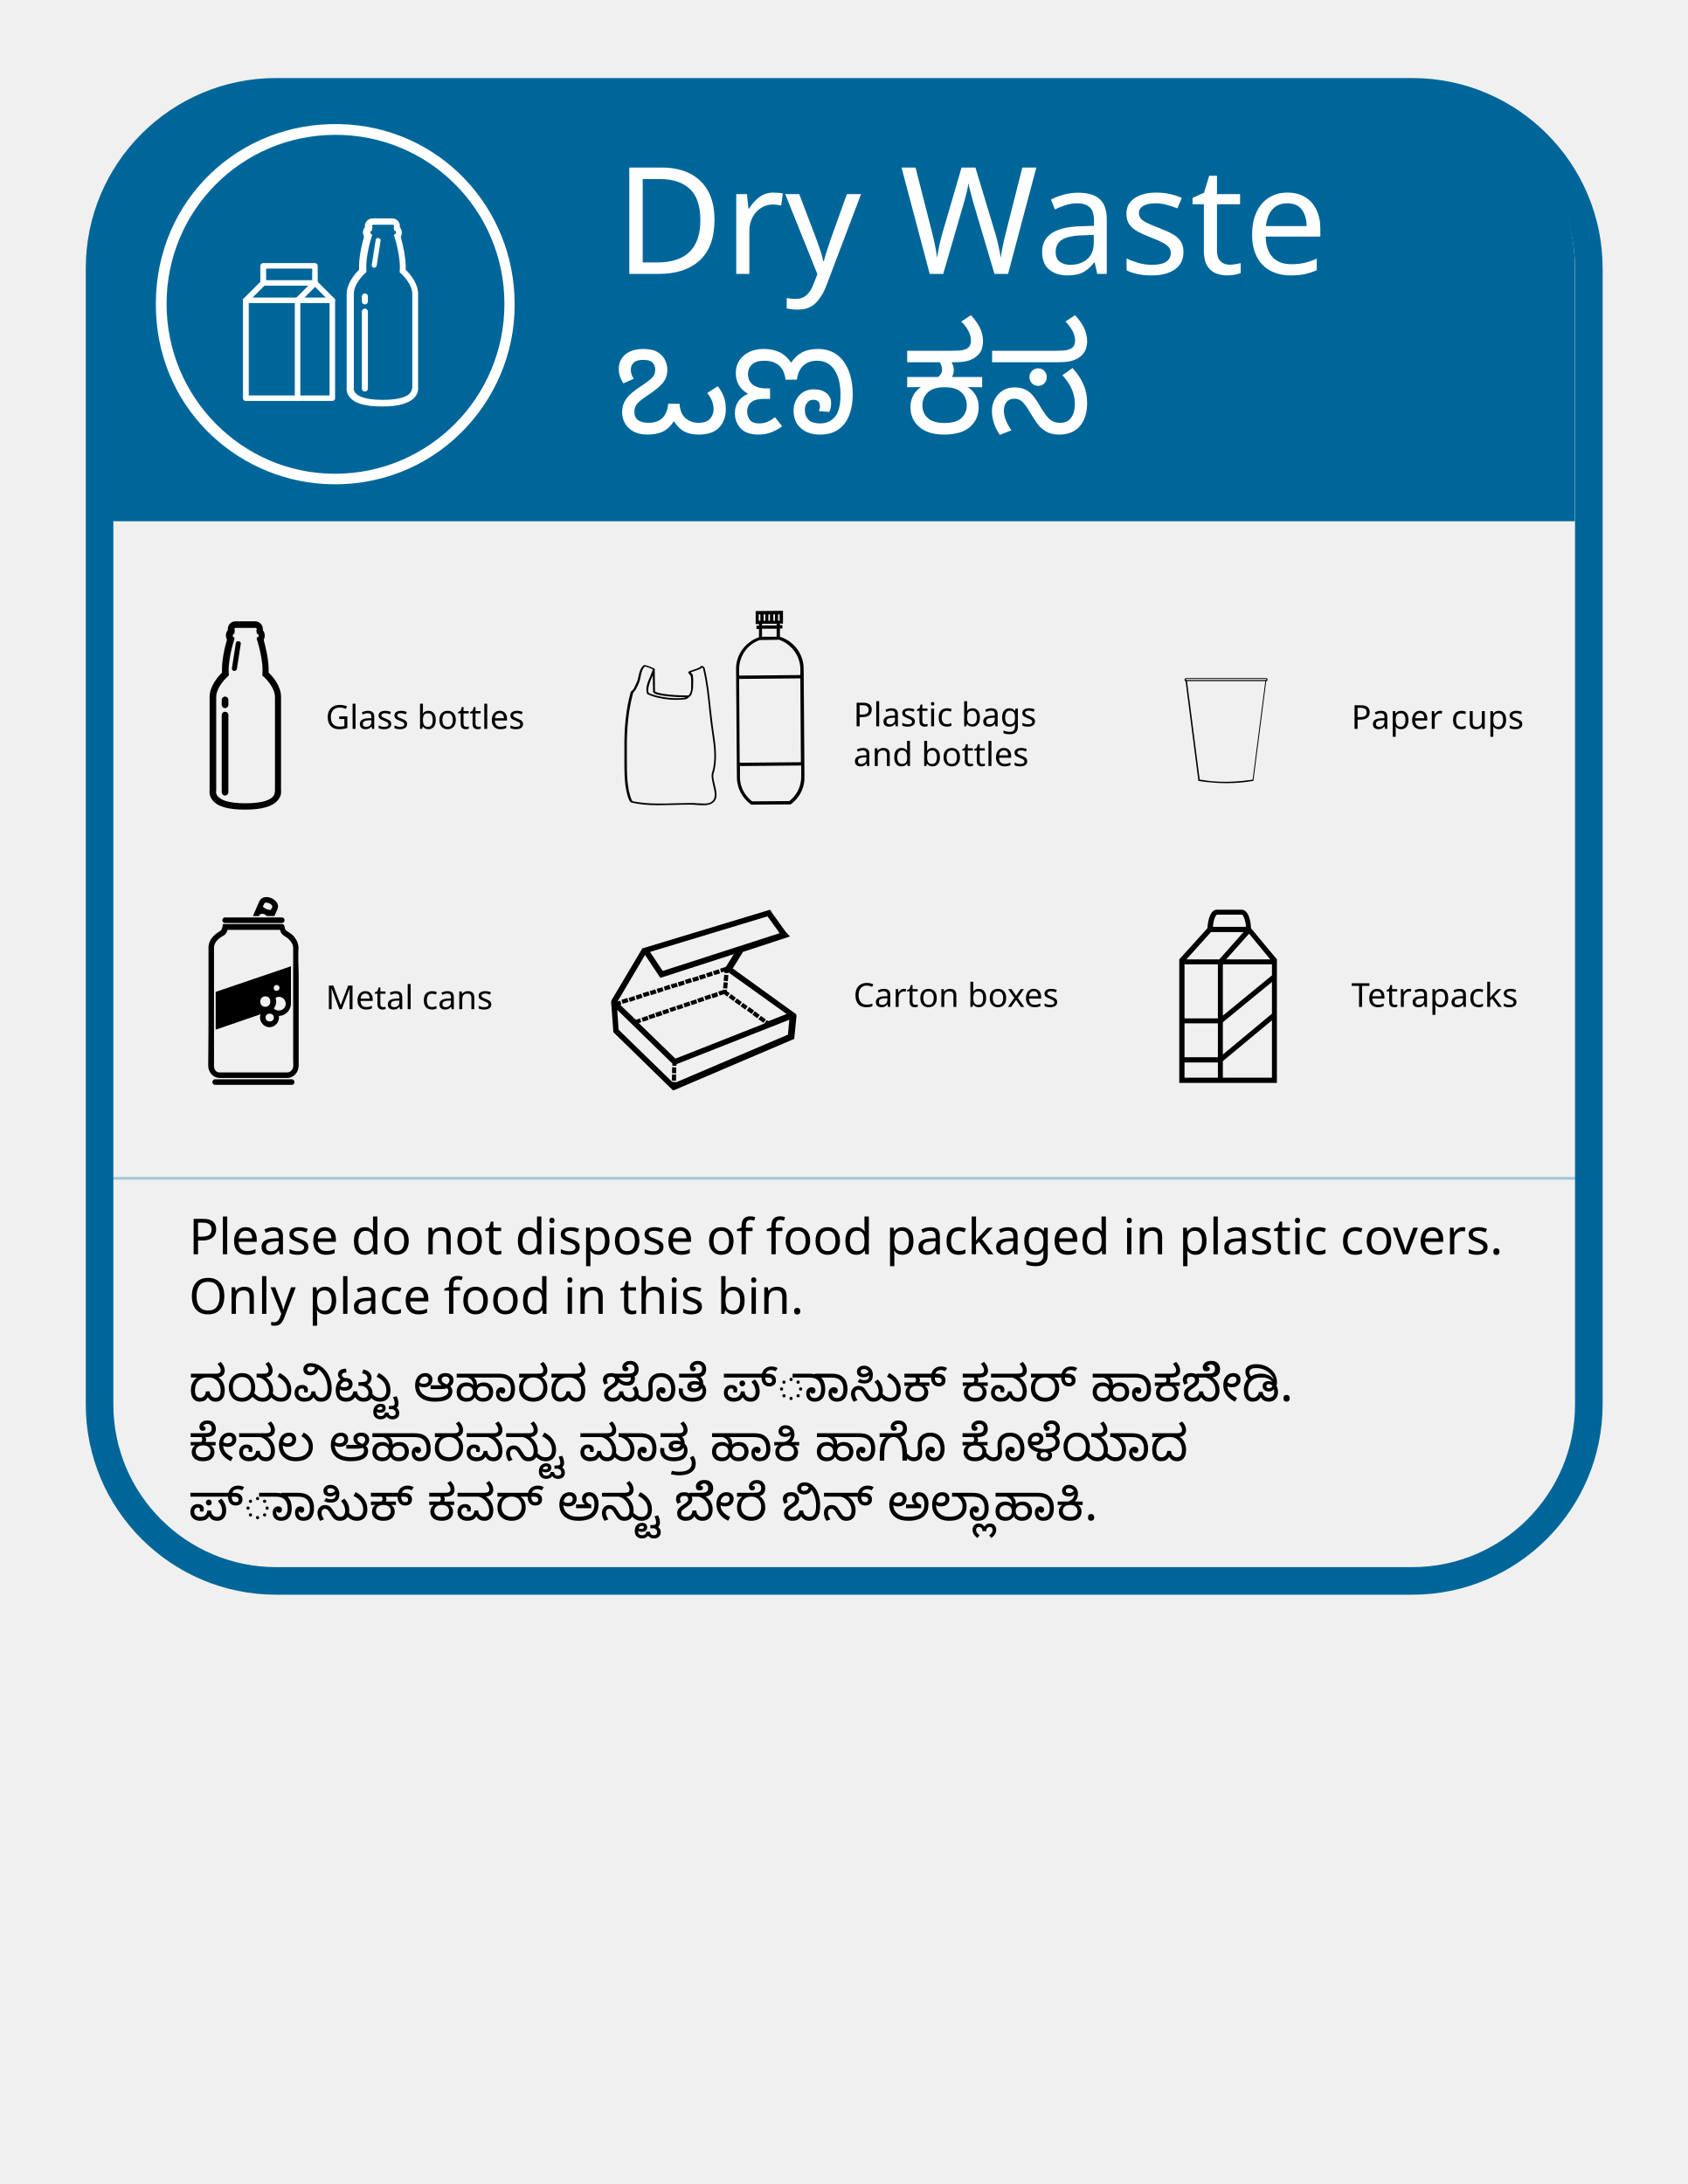
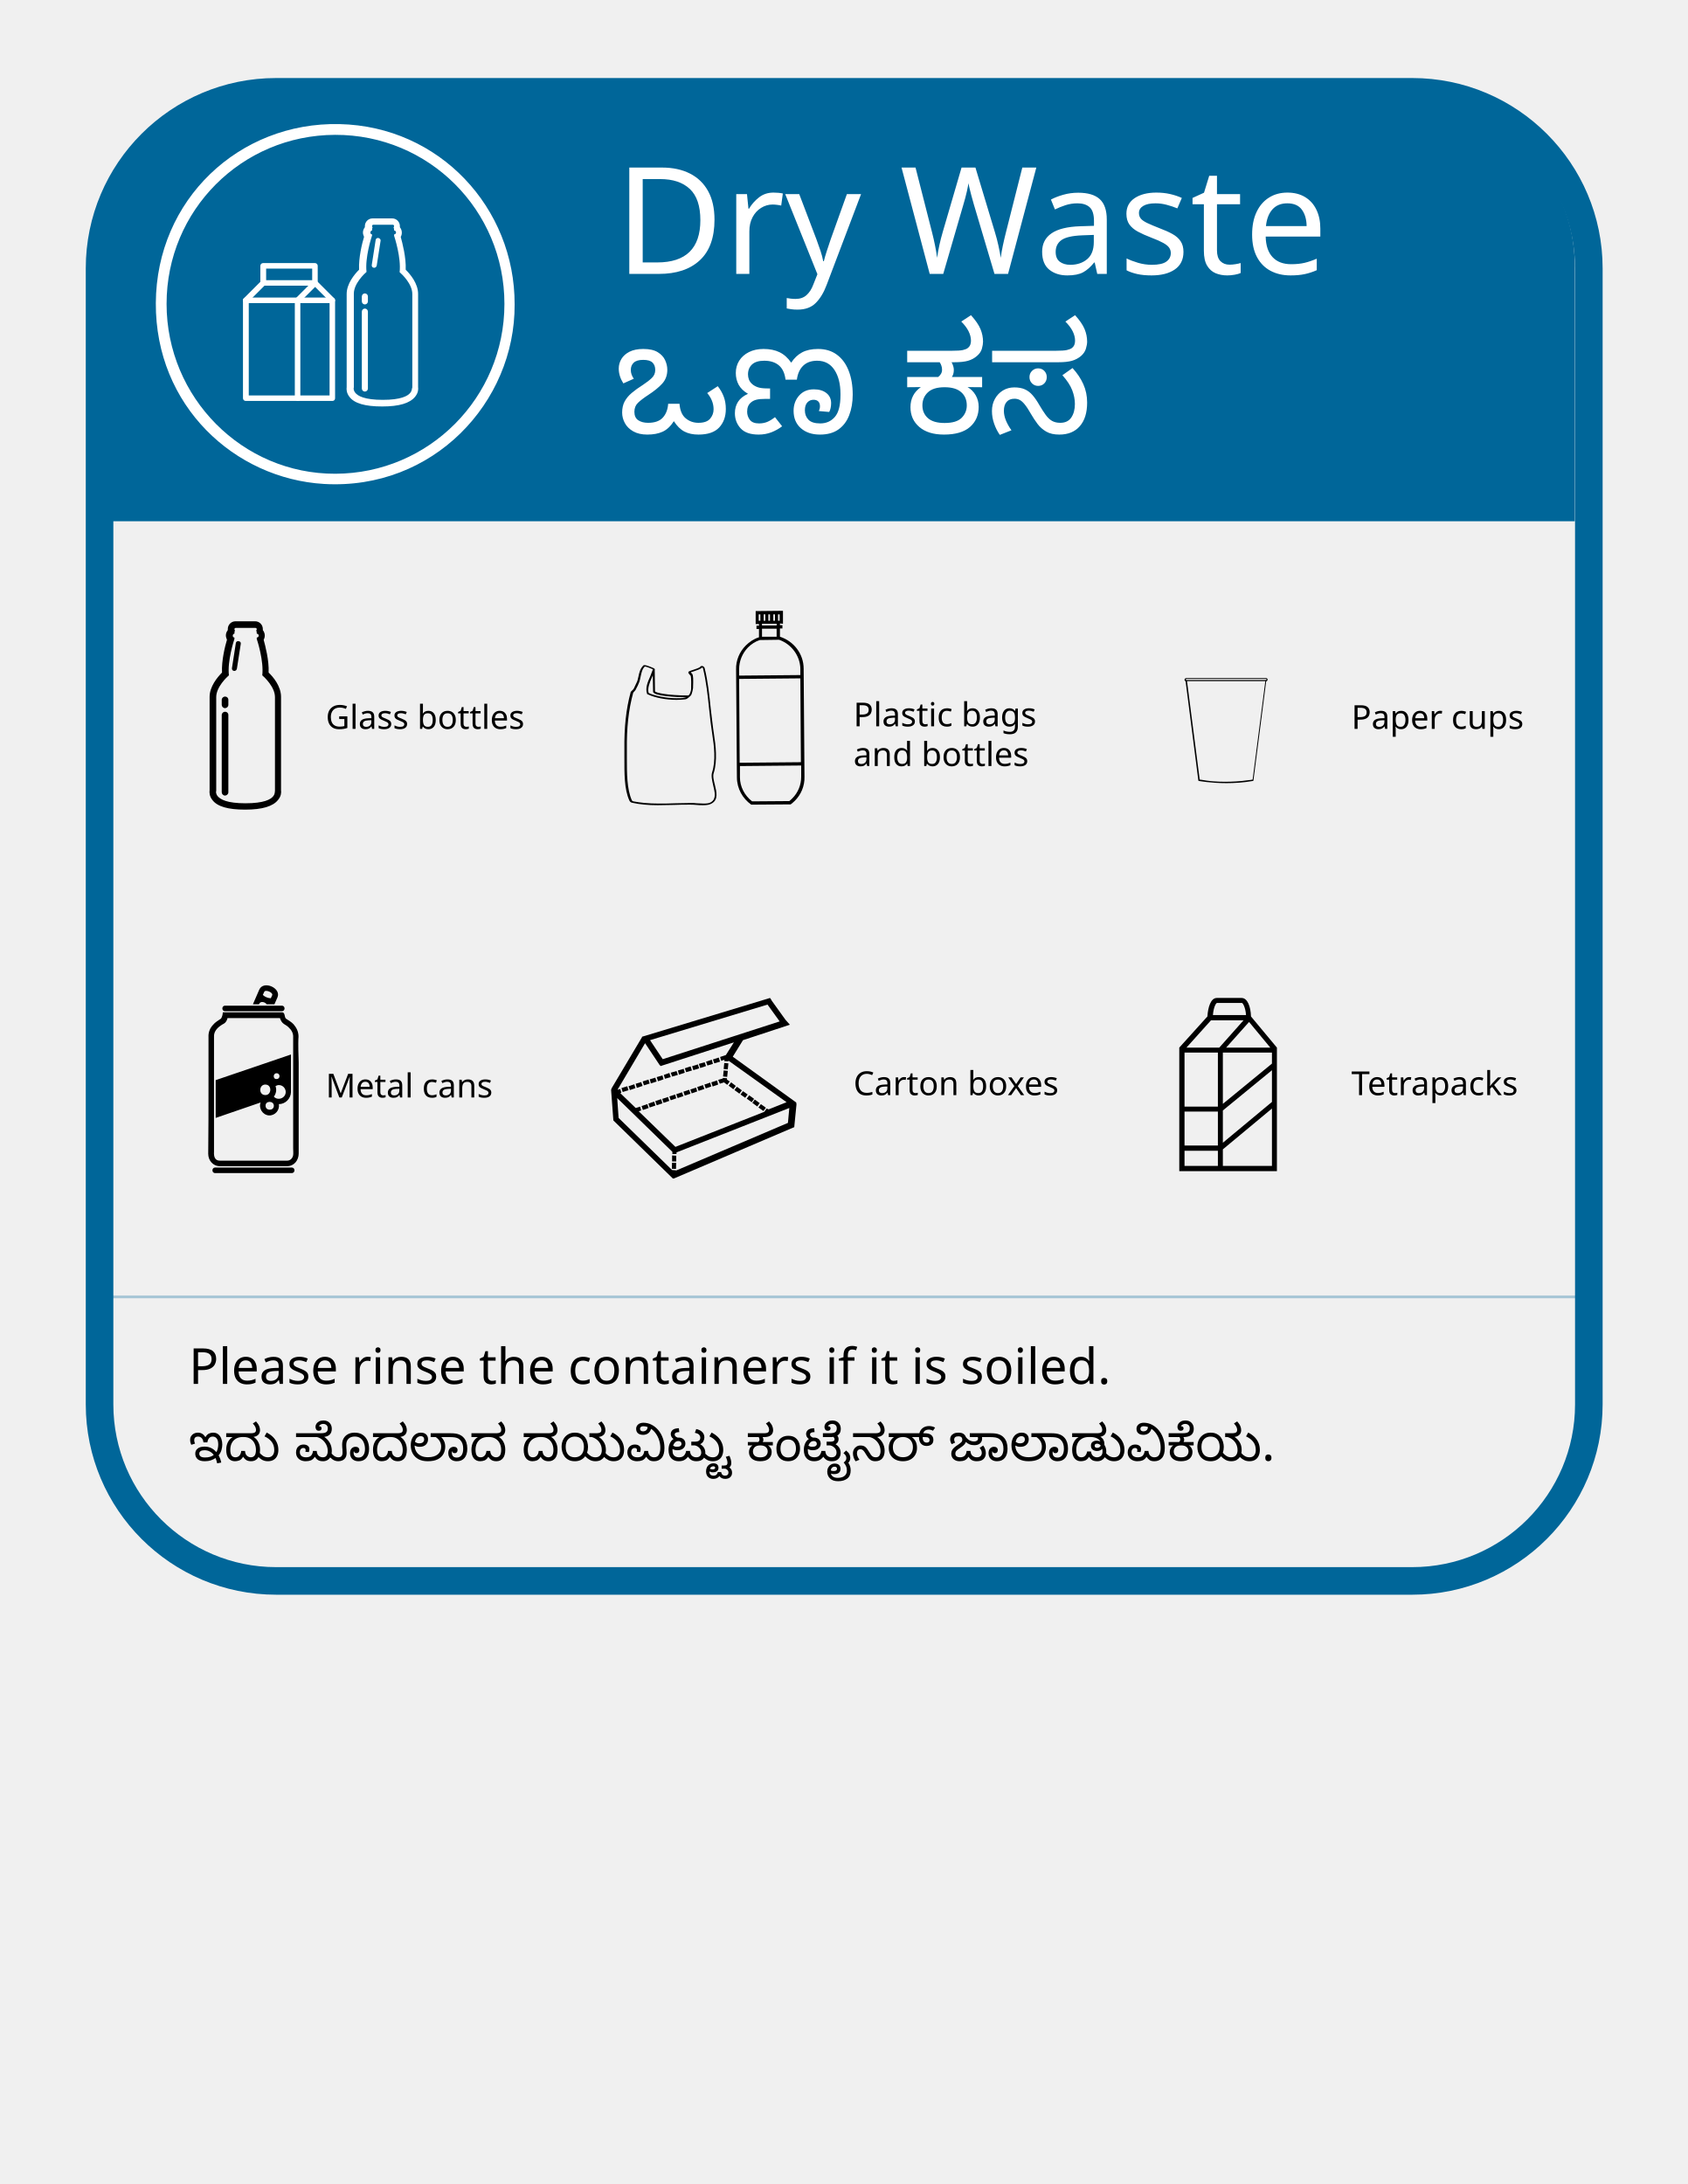
<svg xmlns="http://www.w3.org/2000/svg" version="1.1" id="Layer_1" x="0px" y="0px" viewBox="0 0 612 792" style="enable-background:new 0 0 612 792;" xml:space="preserve">
  <style type="text/css">
	.st0{fill:none;stroke:#006699;stroke-width:10;}
	.st1{fill:#006699;stroke:#006699;stroke-width:10.04;}
	.st2{fill:#FFFFFF;}
	.st3{font-family:'NotoSans';}
	.st4{font-size:54px;}
	.st5{font-family:'NotoSansKannada';}
	.st6{fill:none;}
	.st7{font-size:18px;}
	.st8{opacity:0.3;fill:none;stroke:#006699;}
	.st9{font-size:12px;}
</style>
  <path id="rect4155_1_" class="st0" d="M100.1,33.3h412c35.3,0,64,28.7,64,64v412c0,35.3-28.7,64-64,64h-412c-35.3,0-64-28.7-64-64  v-412C36.1,62,64.8,33.3,100.1,33.3z" />
  <path id="rect4262_1_" class="st1" d="M95.3,42.6h416.8c29.8,0,53.9,24.1,53.9,53.9V184H45V93C45,65.1,67.5,42.6,95.3,42.6z" />
  <g>
    <text transform="matrix(1 0 0 1 222.9463 99.3267)" class="st2 st3 st4">Dry Waste</text>
    <text transform="matrix(1 0 0 1 222.9463 156.9541)" class="st2 st5 st4">ಒಣ ಕಸ</text>
  </g>
  <path class="st6" d="M44.2,185.7c0-48.8,0-97.6,0-146.6c50.8,0,101.5,0,152.3,0c0,1.4-0.1,2.8-0.1,4.2c0,46.1,0,92.2,0,138.2  c0,1.3,0,2.5,0,4.1c-1.6,0-2.8,0-4.1,0c-48,0-96,0-144,0C47,185.6,45.6,185.7,44.2,185.7z M186.6,110.4  c0.1-34.9-27.2-64.6-63.5-65.4c-36.4-0.8-66.3,27.4-66.6,64.9c-0.2,37.2,28.6,63.7,61,65.6C157,177.8,186.8,145.9,186.6,110.4z" />
  <path class="st6" d="M47.2,185.7c1.4,0,2.8-0.1,4.2-0.1c48,0,96,0,144,0c1.3,0,2.5,0,4.1,0c0-1.6,0-2.8,0-4.1c0-46.1,0-92.2,0-138.2  c0-1.4,0.1-2.8,0.1-4.2c0.2,1,0.6,1.9,0.6,2.9c0,48.1,0,96.1,0,144.3c-1.7,0-3.3,0-5,0c-48.4,0-96.8,0-145.1,0  C49.1,186.3,48.1,185.9,47.2,185.7z" />
  <path class="st2" d="M186.6,110.4c0.2,35.6-29.6,67.4-69.1,65.1c-32.4-1.9-61.2-28.3-61-65.6c0.2-37.5,30.2-65.7,66.6-64.9  C159.4,45.8,186.7,75.4,186.6,110.4z M60.4,110.2c0,34,27.5,61.7,61.2,61.6c33.9-0.1,61.3-27.6,61.3-61.6s-27.4-61.4-61.4-61.3  C87.6,49,60.4,76.3,60.4,110.2z" />
  <rect x="71" y="491" class="st6" width="504.2" height="60.5" />
-   <text transform="matrix(1 0 0 1 68.4746 508.0739)" class="st5 st7">ದಯವಿಟ್ಟು ಆಹಾರದ ಜೆೊತೆ ಪ್ಾಾಸಿುಕ್ ಕವರ್ ಹಾಕಬೆೇಡಿ. </text>
-   <text transform="matrix(1 0 0 1 68.4746 529.6738)" class="st5 st7">ಕೆೇವಲ ಆಹಾರವನ್ಟು ಮಾತ್ರ ಹಾಕಿ ಹಾಗೊ ಕೆೊಳೆಯಾದ </text>
-   <text transform="matrix(1 0 0 1 68.4746 551.2738)" class="st5 st7">ಪ್ಾಾಸಿುಕ್ ಕವರ್ ಅನ್ಟು ಬೆೇರೆ ಬಿನ್ ಅಲ್ಲಾಹಾಕಿ.</text>
-   <rect x="71" y="439.3" class="st6" width="504.2" height="39.5" />
-   <text transform="matrix(0.9938 0 0 1 68.4745 454.8506)" class="st3 st7">Please do not dispose of food packaged in plastic covers. </text>
-   <text transform="matrix(0.9938 0 0 1 68.4745 476.4502)" class="st3 st7">Only place food in this bin.</text>
-   <line class="st8" x1="40.6" y1="427.3" x2="571.7" y2="427.3" />
+   <text transform="matrix(1 0 0 1 68.4746 529.6738)" class="st5 st7">ಇದು ಮೊದಲಾದ ದಯವಿಟ್ಟು ಕಂಟೈನರ್ ಜಾಲಾಡುವಿಕೆಯ.</text>
+   <text transform="matrix(0.9938 0 0 1 68.4745 501.8506)" class="st3 st7">Please rinse the containers if it is soiled. </text>
+   <line class="st8" x1="40.6" y1="470.3" x2="571.7" y2="470.3" />
  <text transform="matrix(1 0 0 1 118.0998 264.3165)" class="st3 st9">Glass bottles</text>
  <text transform="matrix(1 0 0 1 489.9998 264.3166)" class="st3 st9">Paper cups</text>
-   <text transform="matrix(1 0 0 1 489.9996 365.1387)" class="st3 st9">Tetrapacks</text>
-   <text transform="matrix(1 0 0 1 309.4467 365.1387)" class="st3 st9">Carton boxes</text>
-   <rect x="118.1" y="356.9" class="st6" width="103.6" height="30.4" />
-   <text transform="matrix(1 0 0 1 118.0994 365.9756)" class="st3 st9">Metal cans</text>
+   <text transform="matrix(1 0 0 1 489.9996 397.1387)" class="st3 st9">Tetrapacks</text>
+   <text transform="matrix(1 0 0 1 309.4467 397.1387)" class="st3 st9">Carton boxes</text>
+   <rect x="118.1" y="388.9" class="st6" width="103.6" height="30.4" />
+   <text transform="matrix(1 0 0 1 118.0994 397.9756)" class="st3 st9">Metal cans</text>
  <rect x="309.4" y="254.3" class="st6" width="81.7" height="27.6" />
  <text transform="matrix(1 0 0 1 309.4462 263.3896)">
    <tspan x="0" y="0" class="st3 st9">Plastic bags </tspan>
    <tspan x="0" y="14.4" class="st3 st9">and bottles</tspan>
  </text>
  <path d="M99.1,288.7c-0.9,1.2-3.4,2.6-10.1,2.6s-9.1-1.4-10.1-2.6c-0.7-0.9-0.6-1.7-0.5-1.9v-34c0-3.7,3.9-7.3,4.6-7.9  c-0.6-5.2,1.8-12.6,2-13.2v-0.5c-0.4,0-0.6-0.3-0.6-0.7c0-0.4,0.3-0.7,0.6-0.7v-0.2c0-0.5,0.1-0.8,0.2-1c-0.1-0.1-0.2-0.2-0.2-0.4  c0-0.3,0.2-0.5,0.5-0.5h7.1c0.3,0,0.5,0.2,0.5,0.5c0,0.2-0.1,0.3-0.2,0.4c0.1,0.2,0.2,0.6,0.2,1v0.2c0.4,0,0.7,0.3,0.7,0.7  c0,0.4-0.3,0.7-0.7,0.7v0.5c0.2,0.6,2.6,8,2,13.2c0.7,0.6,4.6,4.2,4.6,7.9v34C99.6,287,99.8,287.8,99.1,288.7z M101.9,286.6v-33.9  c0-3.8-2.8-7.2-4.5-8.8c0.2-4.4-1.2-9.7-1.8-11.9c0.3-0.5,0.4-1,0.4-1.6c0-0.7-0.3-1.4-0.7-1.9c0-0.1,0-0.2,0-0.4  c0-1.5-1.2-2.8-2.8-2.8h-7.1c-1.5,0-2.8,1.2-2.8,2.8c0,0.1,0,0.2,0,0.4c-0.4,0.5-0.7,1.2-0.7,1.9c0,0.6,0.2,1.1,0.4,1.6  c-0.7,2.3-2,7.5-1.8,11.9c-1.7,1.7-4.5,5.1-4.5,8.8v33.9c-0.1,0.7-0.1,2.1,1,3.5c1.8,2.4,5.7,3.5,11.9,3.5c6.2,0,10.1-1.2,11.9-3.5  C102,288.7,102,287.3,101.9,286.6z" />
  <path d="M81.6,258.1c-0.6,0-1.2,0.5-1.2,1.2v28c0,0.6,0.5,1.2,1.2,1.2c0.6,0,1.2-0.5,1.2-1.2v-28C82.8,258.6,82.3,258.1,81.6,258.1z  " />
  <path d="M81.6,252.6c-0.6,0-1.2,0.5-1.2,1.2v1.8c0,0.6,0.5,1.2,1.2,1.2c0.6,0,1.2-0.5,1.2-1.2v-1.8  C82.8,253.1,82.3,252.6,81.6,252.6z" />
  <path d="M86.5,232.5c-0.5-0.1-1,0.3-1,0.8l-1.4,9c-0.1,0.5,0.3,1,0.8,1c0,0,0.1,0,0.1,0c0.4,0,0.8-0.3,0.9-0.8l1.4-9  C87.4,233,87.1,232.6,86.5,232.5z" />
  <path d="M281.6,226.8l-5.3,0l0-0.6l5.3,0L281.6,226.8z M281.6,230.9l-5.3,0l0-2.9l5.3,0L281.6,230.9z M290.2,242.5l0,2.3L268,245  l0-2.3c0-2.9,1.1-5.7,3.2-7.9c1.2-1.2,2.7-2.2,4.3-2.7l0,0l7-0.1l0,0C287,233.6,290.1,237.8,290.2,242.5z M290.5,281.7  c0,2.9-1.1,5.7-3.2,7.8c-0.3,0.3-0.7,0.7-1.1,1l-13.5,0.1c-2.7-2.1-4.4-5.3-4.4-8.7l0-4.1l22.2-0.2L290.5,281.7z M268,246.2  l22.2-0.2l0.2,30.4l-22.2,0.2L268,246.2z M275.1,225.1l0-2.3l0.6,0l0,2.3L275.1,225.1L275.1,225.1L275.1,225.1z M277.5,225.1l-0.6,0  l0-2.3l0.6,0L277.5,225.1z M279.2,225.1l-0.6,0l0-2.3l0.6,0L279.2,225.1z M280.4,225.1l0-2.3l0.6,0l0,2.3L280.4,225.1z M282.7,225.1  L282.7,225.1L282.7,225.1l-0.6,0l0-2.3l0.6,0L282.7,225.1z M283.9,226.2l0-4.7l-9.9,0.1l0,4.7l1.2,0l0,0.6l-0.9,0l0,1.2l0.9,0l0,3  c-1.9,0.6-3.5,1.7-4.8,3c-2.2,2.2-3.6,5.3-3.5,8.7l0.3,39.1c0,4.1,2.1,7.7,5.2,9.9l14.3-0.1c0.5-0.4,1-0.8,1.5-1.3  c2.2-2.2,3.6-5.3,3.5-8.7l-0.3-39.2c0-5.4-3.6-10-8.6-11.6l0-3l0.9,0l0-1.2l-0.9,0l0-0.6L283.9,226.2z" />
-   <path d="M105.8,391.4H78c-1.3,0-1.3,2,0,2h27.8C107.1,393.4,107.1,391.4,105.8,391.4z" />
-   <path d="M104.1,388.9H79.7c-1.9,0-2.2-1.7-2.1-3.2c0-1.4,0-2.9,0-4.3c0-5.1,0-10.1,0-15.2c0-5.3,0-10.6,0-15.8c0-1.7,0-3.4,0-5.1  c0-0.4,0-0.9,0-1.3c-0.1-1.7,0.9-3,2.3-4c0.4-0.3,0.9-0.6,1.3-0.8c0.7-0.4,1.1-1.2,1.3-2h19c0.3,0.9,0.7,1.6,1.4,2.1  c0.6,0.4,1.2,0.7,1.7,1.2c1.1,1,1.8,2.2,1.7,3.7c0,1.3,0,2.5,0,3.8c0,4.9,0,9.8,0,14.7c0,5.4,0,10.8,0,16.2c0,1.8,0,3.7,0,5.5  c0,0.8,0.1,1.7,0,2.5C106.1,388,105.3,388.9,104.1,388.9z M108.2,344c0.1-1.7-0.6-3.2-1.7-4.5c-0.8-0.9-1.8-1.4-2.8-2.1  c-0.7-0.6-0.2-2.3-1.5-2.3H80.8l-0.1,0.8c-0.1,0.6-0.4,1.3-0.6,1.5c-1,0.7-2.1,1.3-2.9,2.3c-1.1,1.2-1.7,2.7-1.6,4.4  c0,1.2,0,2.3,0,3.5c0,4.8,0,9.5,0,14.2c0,8.2,0,16.4-0.1,24.6c0,2.4,1.7,4.5,4.2,4.5h24.4c2.6,0,4.2-2.2,4.2-4.6c0-1,0-2.1,0-3.1  c0-4.6,0-9.2,0-13.9c0-5.3,0-10.7,0-16C108.2,350.3,108.1,347.2,108.2,344C108.4,340.3,108.1,347.6,108.2,344z" />
-   <path d="M96.2,361.3c2.6,0,2.3,4.1-0.2,3.8C93.7,364.9,93.9,361.3,96.2,361.3z M99.3,369c0,1.9-3,1.9-3,0  C96.2,367.1,99.3,367.1,99.3,369z M100.3,357.2c1.4,0,1.4,2.1,0,2.1C98.9,359.4,98.9,357.2,100.3,357.2z M103.6,364  c0,2.2-2.8,3.3-4.3,1.7c0.8-1.1,1.1-2.5,0.6-3.8C101.4,360.8,103.6,362,103.6,364z M78.2,373.4l16.3-5.6c-0.8,2.1,0.7,4.5,3,4.7  c2.2,0.1,4-1.9,3.6-4.1c2.4,0,4.3-2,4.4-4.3h0v-13.7l-27.3,9.3V373.4z" />
-   <path d="M81.6,334.7h20.6c1.3,0,1.3-2,0-2H81.6C80.3,332.7,80.3,334.7,81.6,334.7z" />
-   <path d="M95.8,327.7c0.4-1,3.3,0.2,2.9,1.2l-0.5,1.1c-1,0-2.2-0.5-2.9-1.2L95.8,327.7z M94,332c0.5-1.1,2.2-0.6,2.7,0.2h2.8l1.1-2.5  c1.5-3.4-5.1-6.3-6.6-2.8l-2.3,5.3h2.2L94,332z" />
-   <path d="M461.2,353.7l-17.8,14.6v-18.6h17.8V353.7z M461.2,367.6l-17.8,14.8v-11.7l17.8-14.6V367.6z M461.2,390.8h-17.8v-6  l17.8-14.8V390.8z M430.2,347.9l8.9-9.9h11.8l-8.8,9.9H430.2z M441.6,369.3h-12.1v-19.6h12.1V369.3z M441.6,383.4h-12.1v-12.3h12.1  V383.4z M441.6,390.8h-12.1v-5.5h12.1V390.8z M441.3,331.7h9c0.3,0,1.3,1.5,1.5,4.4h-12C440,333.3,440.9,331.7,441.3,331.7z   M452.9,338.6l7.7,9.3h-16L452.9,338.6z M463,347.9l-9.4-11.3c-0.1-3.4-1.2-6.7-3.4-6.7h-9c-2.2,0-3.2,3.4-3.4,6.7l-10.2,11.3h0  v44.8H463L463,347.9L463,347.9z" />
+   <path d="M105.8,423.4H78c-1.3,0-1.3,2,0,2h27.8C107.1,425.4,107.1,423.4,105.8,423.4z" />
+   <path d="M104.1,420.9H79.7c-1.9,0-2.2-1.7-2.1-3.2c0-1.4,0-2.9,0-4.3c0-5.1,0-10.1,0-15.2c0-5.3,0-10.6,0-15.8c0-1.7,0-3.4,0-5.1  c0-0.4,0-0.9,0-1.3c-0.1-1.7,0.9-3,2.3-4c0.4-0.3,0.9-0.6,1.3-0.8c0.7-0.4,1.1-1.2,1.3-2h19c0.3,0.9,0.7,1.6,1.4,2.1  c0.6,0.4,1.2,0.7,1.7,1.2c1.1,1,1.8,2.2,1.7,3.7c0,1.3,0,2.5,0,3.8c0,4.9,0,9.8,0,14.7c0,5.4,0,10.8,0,16.2c0,1.8,0,3.7,0,5.5  c0,0.8,0.1,1.7,0,2.5C106.1,420,105.3,420.9,104.1,420.9z M108.2,376c0.1-1.7-0.6-3.2-1.7-4.5c-0.8-0.9-1.8-1.4-2.8-2.1  c-0.7-0.6-0.2-2.3-1.5-2.3H80.8l-0.1,0.8c-0.1,0.6-0.4,1.3-0.6,1.5c-1,0.7-2.1,1.3-2.9,2.3c-1.1,1.2-1.7,2.7-1.6,4.4  c0,1.2,0,2.3,0,3.5c0,4.8,0,9.5,0,14.2c0,8.2,0,16.4-0.1,24.6c0,2.4,1.7,4.5,4.2,4.5h24.4c2.6,0,4.2-2.2,4.2-4.6c0-1,0-2.1,0-3.1  c0-4.6,0-9.2,0-13.9c0-5.3,0-10.7,0-16C108.2,382.3,108.1,379.2,108.2,376C108.4,372.3,108.1,379.6,108.2,376z" />
+   <path d="M96.2,393.3c2.6,0,2.3,4.1-0.2,3.8C93.7,396.9,93.9,393.3,96.2,393.3z M99.3,401c0,1.9-3,1.9-3,0  C96.2,399.1,99.3,399.1,99.3,401z M100.3,389.2c1.4,0,1.4,2.1,0,2.1C98.9,391.4,98.9,389.2,100.3,389.2z M103.6,396  c0,2.2-2.8,3.3-4.3,1.7c0.8-1.1,1.1-2.5,0.6-3.8C101.4,392.8,103.6,394,103.6,396z M78.2,405.4l16.3-5.6c-0.8,2.1,0.7,4.5,3,4.7  c2.2,0.1,4-1.9,3.6-4.1c2.4,0,4.3-2,4.4-4.3h0v-13.7l-27.3,9.3V405.4z" />
+   <path d="M81.6,366.7h20.6c1.3,0,1.3-2,0-2H81.6C80.3,364.7,80.3,366.7,81.6,366.7z" />
+   <path d="M95.8,359.7c0.4-1,3.3,0.2,2.9,1.2l-0.5,1.1c-1,0-2.2-0.5-2.9-1.2L95.8,359.7z M94,364c0.5-1.1,2.2-0.6,2.7,0.2h2.8l1.1-2.5  c1.5-3.4-5.1-6.3-6.6-2.8l-2.3,5.3h2.2L94,364z" />
+   <path d="M461.2,385.7l-17.8,14.6v-18.6h17.8V385.7z M461.2,399.6l-17.8,14.8v-11.7l17.8-14.6V399.6z M461.2,422.8h-17.8v-6  l17.8-14.8V422.8z M430.2,379.9l8.9-9.9h11.8l-8.8,9.9H430.2z M441.6,401.3h-12.1v-19.6h12.1V401.3z M441.6,415.4h-12.1v-12.3h12.1  V415.4z M441.6,422.8h-12.1v-5.5h12.1V422.8z M441.3,363.7h9c0.3,0,1.3,1.5,1.5,4.4h-12C440,365.3,440.9,363.7,441.3,363.7z   M452.9,370.6l7.7,9.3h-16L452.9,370.6z M463,379.9l-9.4-11.3c-0.1-3.4-1.2-6.7-3.4-6.7h-9c-2.2,0-3.2,3.4-3.4,6.7l-10.2,11.3h0  v44.8H463L463,379.9L463,379.9z" />
  <g>
    <path class="st2" d="M90.2,143.4h16.7v-34.5c0-0.3,0.1-0.5,0.3-0.7l6-6v-4.8H96.5v5.2c0,0.3-0.1,0.5-0.3,0.7l-6,6V143.4z    M108,145.4H89.1c-0.6,0-1-0.5-1-1v-35.5c0-0.3,0.1-0.5,0.3-0.7l6-6v-5.8c0-0.6,0.5-1,1-1h18.8c0.6,0,1,0.5,1,1v6.3   c0,0.3-0.1,0.5-0.3,0.7l-6,6v35.1C109,145,108.5,145.4,108,145.4z" />
    <path class="st2" d="M120.5,109.9H89.1c-0.6,0-1-0.5-1-1c0-0.6,0.5-1,1-1h31.4c0.6,0,1,0.5,1,1   C121.5,109.4,121.1,109.9,120.5,109.9z" />
    <path class="st2" d="M120.5,145.4H108c-0.6,0-1-0.5-1-1c0-0.6,0.5-1,1-1h11.5v-34.1l-5.7-5.7H95.4c-0.6,0-1-0.5-1-1   c0-0.6,0.5-1,1-1h18.8c0.3,0,0.5,0.1,0.7,0.3l6.3,6.3c0.2,0.2,0.3,0.5,0.3,0.7v35.5C121.5,145,121.1,145.4,120.5,145.4z" />
  </g>
  <g>
    <path class="st2" d="M148.8,142.4c-0.9,1.2-3.4,2.6-10,2.6c-6.6,0-9.1-1.4-10-2.6c-0.7-0.9-0.6-1.7-0.5-1.9v-34   c0-3.7,3.9-7.3,4.6-7.9c-0.6-5.2,1.8-12.6,2-13.2V85c-0.4,0-0.6-0.3-0.6-0.7c0-0.4,0.3-0.7,0.6-0.7v-0.2c0-0.5,0.1-0.8,0.2-1   c-0.1-0.1-0.2-0.2-0.2-0.4c0-0.3,0.2-0.5,0.5-0.5h7c0.3,0,0.5,0.2,0.5,0.5c0,0.2-0.1,0.3-0.2,0.4c0.1,0.2,0.2,0.6,0.2,1v0.2   c0.4,0,0.7,0.3,0.7,0.7c0,0.4-0.3,0.7-0.7,0.7v0.5c0.2,0.6,2.6,8,2,13.2c0.7,0.6,4.6,4.2,4.6,7.9v34   C149.3,140.7,149.5,141.5,148.8,142.4z M151.6,140.4v-33.8c0-3.8-2.8-7.1-4.5-8.8c0.2-4.4-1.2-9.7-1.8-11.9c0.3-0.5,0.4-1,0.4-1.6   c0-0.7-0.3-1.4-0.7-1.9c0-0.1,0-0.2,0-0.4c0-1.5-1.2-2.8-2.8-2.8h-7.1c-1.5,0-2.8,1.2-2.8,2.8c0,0.1,0,0.2,0,0.4   c-0.4,0.5-0.7,1.2-0.7,1.9c0,0.6,0.2,1.1,0.4,1.6c-0.7,2.3-2,7.5-1.8,11.9c-1.7,1.7-4.5,5.1-4.5,8.8v33.8c-0.1,0.7-0.1,2.1,1,3.5   c1.8,2.4,5.7,3.5,11.9,3.5c6.2,0,10-1.2,11.9-3.5C151.7,142.4,151.7,141.1,151.6,140.4z" />
    <path class="st2" d="M132.3,111.9c-0.6,0-1.1,0.5-1.1,1.1v27.9c0,0.6,0.5,1.1,1.1,1.1c0.6,0,1.1-0.5,1.1-1.1V113   C133.4,112.4,132.9,111.9,132.3,111.9z" />
    <path class="st2" d="M132.3,106.4c-0.6,0-1.1,0.5-1.1,1.1v1.8c0,0.6,0.5,1.1,1.1,1.1c0.6,0,1.1-0.5,1.1-1.1v-1.8   C133.4,106.9,132.9,106.4,132.3,106.4z" />
    <path class="st2" d="M137.2,86.3c-0.5-0.1-1,0.3-1,0.8l-1.4,9c-0.1,0.5,0.3,1,0.8,1c0,0,0.1,0,0.1,0c0.4,0,0.8-0.3,0.9-0.8l1.4-9   C138.1,86.9,137.7,86.4,137.2,86.3z" />
  </g>
-   <path d="M285.7,375.2l-40.6,17.3v-0.1l-1.4-0.1l-19.4-18.9l-0.5-7.2l20,19.5v0.8h1.5v-0.6l40.9-16.1L285.7,375.2z M233.9,346.3  l5.4,8.1l0.1-0.1l0.1,0.3l26.6-8.6l-2.9,4.6l-2.1,0.7l0.4,1.4l1.2-0.4l-0.1,0.5l1.5,0.1v-0.3l21.1,15.1l-6.5,2.6L278,370l-0.9,1.2  l-32.2,12.7l-13.3-12.9l0.9-0.3l-0.4-1.4l-1.6,0.5l-5.6-5.4l0.4-0.1l-0.4-1.4l-1,0.3L233.9,346.3z M278.3,332.3l4.4,6.1l-42.4,13.7  l-4.6-6.9L278.3,332.3z M284.8,337.8l-5.1-7.1v-0.1l-0.5-0.7l-46.2,14h-0.1l-0.1,0.1v0.1l-11,18.5l-0.1,0.3l-0.1,0.2v0.4l0.8,10.8  l0.1,0.1l0.3,0.3l21.1,20.6l0.3,0.1l0.3-0.1l43.1-18.4l0.3-0.1l0.1-0.1v-0.1l0.8-8.1l-0.1-0.7l-23-16.6l3.7-6l17-5.6L284.8,337.8z" />
-   <polygon points="250.9,356.2 250.4,354.7 248.3,355.4 248.8,356.8 " />
-   <polygon points="256,354.6 255.5,353.2 253.4,353.8 253.9,355.3 " />
-   <rect x="251.1" y="354.3" transform="matrix(0.9541 -0.2996 0.2996 0.9541 -94.7669 91.8424)" width="2.2" height="1.5" />
-   <polygon points="245.8,357.8 245.3,356.4 243.2,357 243.7,358.4 " />
-   <polygon points="248.3,357 247.9,355.6 245.8,356.2 246.2,357.7 " />
-   <polygon points="261.1,353 260.6,351.5 258.5,352.2 259,353.6 " />
-   <polygon points="258.5,353.8 258.1,352.3 256,353 256.5,354.4 " />
-   <polygon points="243.2,358.6 242.7,357.1 240.7,357.8 241.1,359.2 " />
-   <polygon points="240.6,359.4 240.2,358 238.1,358.6 238.6,360.1 " />
-   <polygon points="238.1,360.2 237.6,358.8 235.6,359.4 236,360.9 " />
-   <rect x="233.2" y="359.8" transform="matrix(0.9539 -0.3002 0.3002 0.9539 -97.4326 86.9487)" width="2.2" height="1.5" />
-   <polygon points="230.4,362.6 230,361.2 227.9,361.9 228.4,363.3 " />
-   <polygon points="233,361.8 232.5,360.4 230.5,361 230.9,362.5 " />
-   <rect x="225.5" y="362.2" transform="matrix(0.9541 -0.2996 0.2996 0.9541 -98.3328 84.5572)" width="2.2" height="1.5" />
-   <rect x="262.2" y="353.9" transform="matrix(9.937298e-02 -0.9951 0.9951 9.937298e-02 -115.8272 581.407)" width="2.2" height="1.5" />
-   <rect x="261.9" y="356.6" transform="matrix(0.1015 -0.9948 0.9948 0.1015 -119.1508 582.7109)" width="2.2" height="1.5" />
-   <polygon points="270.2,366.1 271.1,364.9 269.4,363.7 268.5,364.9 " />
-   <polygon points="268.1,364.6 269,363.4 267.2,362.1 266.3,363.3 " />
-   <polygon points="265.9,363 266.8,361.8 265.1,360.5 264.2,361.7 " />
-   <rect x="271.3" y="365.4" transform="matrix(0.5865 -0.81 0.81 0.5865 -184.3242 371.8528)" width="1.5" height="2.2" />
-   <polygon points="276.8,370.9 277.7,369.7 275.9,368.4 275,369.6 " />
-   <rect x="273.4" y="366.9" transform="matrix(0.5861 -0.8102 0.8102 0.5861 -184.7006 374.428)" width="1.5" height="2.2" />
-   <polygon points="243.2,367 242.7,365.6 244.8,364.9 245.2,366.3 " />
-   <polygon points="250.3,363.1 250.8,364.5 252.8,363.8 252.4,362.4 " />
-   <polygon points="255.9,362.7 255.4,361.3 257.5,360.6 257.9,362 " />
-   <rect x="240.3" y="366.1" transform="matrix(0.9473 -0.3204 0.3204 0.9473 -104.8171 96.6926)" width="2.2" height="1.5" />
-   <polygon points="253.3,363.6 252.8,362.2 254.9,361.5 255.4,362.9 " />
-   <rect x="248" y="363.5" transform="matrix(0.9475 -0.3198 0.3198 0.9475 -103.4303 98.7843)" width="2.2" height="1.5" />
-   <polygon points="238.1,368.8 237.6,367.3 239.7,366.6 240.2,368.1 " />
-   <polygon points="258.4,362 257.9,360.5 260,359.8 260.4,361.3 " />
-   <polygon points="261,361 262.5,360.5 263.7,361.4 264.6,360.2 263.6,359.5 263.6,359 262.1,358.9 262.1,359.1 260.4,359.6 " />
-   <polygon points="245.7,366.2 245.2,364.8 247.3,364.1 247.8,365.5 " />
-   <rect x="232.8" y="368.7" transform="matrix(0.9465 -0.3228 0.3228 0.9465 -106.7366 95.2695)" width="2.2" height="1.5" />
-   <rect x="235.3" y="367.8" transform="matrix(0.9473 -0.3204 0.3204 0.9473 -105.6395 95.1659)" width="2.2" height="1.5" />
-   <polygon points="245.2,389.2 243.7,389.2 243.7,387 245.2,387.1 " />
-   <rect x="243.3" y="390" transform="matrix(2.599156e-02 -0.9997 0.9997 2.599156e-02 -152.5948 624.9399)" width="2.2" height="1.5" />
+   <path d="M285.7,407.2l-40.6,17.3v-0.1l-1.4-0.1l-19.4-18.9l-0.5-7.2l20,19.5v0.8h1.5v-0.6l40.9-16.1L285.7,407.2z M233.9,378.3  l5.4,8.1l0.1-0.1l0.1,0.3l26.6-8.6l-2.9,4.6l-2.1,0.7l0.4,1.4l1.2-0.4l-0.1,0.5l1.5,0.1v-0.3l21.1,15.1l-6.5,2.6L278,402l-0.9,1.2  l-32.2,12.7l-13.3-12.9l0.9-0.3l-0.4-1.4l-1.6,0.5l-5.6-5.4l0.4-0.1l-0.4-1.4l-1,0.3L233.9,378.3z M278.3,364.3l4.4,6.1l-42.4,13.7  l-4.6-6.9L278.3,364.3z M284.8,369.8l-5.1-7.1v-0.1l-0.5-0.7l-46.2,14h-0.1l-0.1,0.1v0.1l-11,18.5l-0.1,0.3l-0.1,0.2v0.4l0.8,10.8  l0.1,0.1l0.3,0.3l21.1,20.6l0.3,0.1l0.3-0.1l43.1-18.4l0.3-0.1l0.1-0.1v-0.1l0.8-8.1l-0.1-0.7l-23-16.6l3.7-6l17-5.6L284.8,369.8z" />
+   <polygon points="250.9,388.2 250.4,386.7 248.3,387.4 248.8,388.8 " />
+   <polygon points="256,386.6 255.5,385.2 253.4,385.8 253.9,387.3 " />
+   <rect x="251.1" y="386.3" transform="matrix(0.9541 -0.2996 0.2996 0.9541 -104.3531 93.312)" width="2.2" height="1.5" />
+   <polygon points="245.8,389.8 245.3,388.4 243.2,389 243.7,390.4 " />
+   <polygon points="248.3,389 247.9,387.6 245.8,388.2 246.2,389.7 " />
+   <polygon points="261.1,385 260.6,383.5 258.5,384.2 259,385.6 " />
+   <polygon points="258.5,385.8 258.1,384.3 256,385 256.5,386.4 " />
+   <polygon points="243.2,390.6 242.7,389.1 240.7,389.8 241.1,391.2 " />
+   <polygon points="240.6,391.4 240.2,390 238.1,390.6 238.6,392.1 " />
+   <polygon points="238.1,392.2 237.6,390.8 235.6,391.4 236,392.9 " />
+   <rect x="233.2" y="391.8" transform="matrix(0.9539 -0.3002 0.3002 0.9539 -107.0382 88.4244)" width="2.2" height="1.5" />
+   <polygon points="230.4,394.6 230,393.2 227.9,393.9 228.4,395.3 " />
+   <polygon points="233,393.8 232.5,392.4 230.5,393 230.9,394.5 " />
+   <rect x="225.5" y="394.2" transform="matrix(0.9541 -0.2996 0.2996 0.9541 -107.9189 86.0268)" width="2.2" height="1.5" />
+   <rect x="262.2" y="385.9" transform="matrix(9.937298e-02 -0.9951 0.9951 9.937298e-02 -147.6689 610.2271)" width="2.2" height="1.5" />
+   <rect x="261.9" y="388.6" transform="matrix(0.1015 -0.9948 0.9948 0.1015 -150.9856 611.4638)" width="2.2" height="1.5" />
+   <polygon points="270.2,398.1 271.1,396.9 269.4,395.7 268.5,396.9 " />
+   <polygon points="268.1,396.6 269,395.4 267.2,394.1 266.3,395.3 " />
+   <polygon points="265.9,395 266.8,393.8 265.1,392.5 264.2,393.7 " />
+   <rect x="271.3" y="397.4" transform="matrix(0.5865 -0.81 0.81 0.5865 -210.2434 385.0859)" width="1.5" height="2.2" />
+   <polygon points="276.8,402.9 277.7,401.7 275.9,400.4 275,401.6 " />
+   <rect x="273.4" y="398.9" transform="matrix(0.5861 -0.8102 0.8102 0.5861 -210.6272 387.6713)" width="1.5" height="2.2" />
+   <polygon points="243.2,399 242.7,397.6 244.8,396.9 245.2,398.3 " />
+   <polygon points="250.3,395.1 250.8,396.5 252.8,395.8 252.4,394.4 " />
+   <polygon points="255.9,394.7 255.4,393.3 257.5,392.6 257.9,394 " />
+   <rect x="240.3" y="398.1" transform="matrix(0.9473 -0.3204 0.3204 0.9473 -115.0706 98.3798)" width="2.2" height="1.5" />
+   <polygon points="253.3,395.6 252.8,394.2 254.9,393.5 255.4,394.9 " />
+   <rect x="248" y="395.5" transform="matrix(0.9475 -0.3198 0.3198 0.9475 -113.6647 100.465)" width="2.2" height="1.5" />
+   <polygon points="238.1,400.8 237.6,399.3 239.7,398.6 240.2,400.1 " />
+   <polygon points="258.4,394 257.9,392.5 260,391.8 260.4,393.3 " />
+   <polygon points="261,393 262.5,392.5 263.7,393.4 264.6,392.2 263.6,391.5 263.6,391 262.1,390.9 262.1,391.1 260.4,391.6 " />
+   <polygon points="245.7,398.2 245.2,396.8 247.3,396.1 247.8,397.5 " />
+   <rect x="232.8" y="400.7" transform="matrix(0.9465 -0.3228 0.3228 0.9465 -117.0665 96.9826)" width="2.2" height="1.5" />
+   <rect x="235.3" y="399.8" transform="matrix(0.9473 -0.3204 0.3204 0.9473 -115.893 96.8531)" width="2.2" height="1.5" />
+   <polygon points="245.2,421.2 243.7,421.2 243.7,419 245.2,419.1 " />
+   <rect x="243.3" y="422" transform="matrix(2.599156e-02 -0.9997 0.9997 2.599156e-02 -184.584 656.1082)" width="2.2" height="1.5" />
  <path d="M257.8,290.9c-0.6,0.4-1.4,0.5-2.6,0.5c-0.8,0-1.7-0.1-2.5-0.1c-0.7-0.1-1.4-0.1-2-0.1c0,0-0.1,0-0.1,0c-0.2,0-0.4,0-0.5,0  c-1.8,0-3.7,0.1-5.4,0.1c-1.9,0.1-3.9,0.1-5.9,0.1c-3.6,0-6.6-0.3-9.2-0.8c-0.3-0.1-0.4-0.2-0.5-0.4c-1.8-4-1.8-9.9-1.8-15  c0-1.1,0-2.2,0-3.3c-0.1-7.9,0.6-14.5,2.3-20.7c0.2-0.3,0.5-0.5,0.7-0.8c0,0,0-0.1,0.1-0.1c0.1-0.3,0.3-0.5,0.4-0.8  c0.3-0.6,0.6-1.1,0.8-1.7c0.4-0.8,0.5-1.7,0.7-2.5c0.3-1.3,0.5-2.6,1.5-3.6c0.6,0,2.7,0.9,2.9,1c0,0,0,0,0,0c0,0,0,0,0,0.1  c-0.2,0.7-0.6,1.5-0.9,2.4c-0.9,2-1.9,4.3-1.2,6.3c0,0.2,0.2,0.3,0.3,0.3c2.5,1.2,6.6,2,10.4,2c1.2,0,2.3-0.1,3.2-0.2  c0.6-0.1,1-0.5,1.5-0.9c0.3-0.3,0.7-0.6,0.8-1.1c0.2-0.6,0.4-1.3,0.5-2.1c0-0.1,0-0.3,0-0.4c0.1-2.4,0.1-4.2-0.3-4.7l-0.2-0.2  c-0.1-0.1-0.2-0.3-0.3-0.4c0.2-0.1,0.5-0.2,0.9-0.3c1.5-0.5,2.7-0.9,3.1-1.4c0,0,0,0,0.1,0c0.1,0,0.3,0.1,0.3,0.3  c1.2,4.8,1.7,9.7,2.2,14.5c0.3,3.1,0.7,6.4,1.2,9.6c0.6,3.8,1.3,9.4-0.1,13.6c-0.4,1.3,0,2.9,0.4,4.7  C259.2,287.3,259.8,289.7,257.8,290.9z M248.7,252.9c-0.1,0.1-0.2,0.1-0.3,0.1c-0.9,0.2-1.9,0.2-3.1,0.2c-3.6,0-7.7-0.8-10.1-1.9  c-0.5-1.7,0.4-3.9,1.2-5.7c0.1-0.3,0.2-0.5,0.3-0.7l0.1,5.9c0,0,0,0,0,0C236.8,252.5,245.7,252.8,248.7,252.9z M259.2,284.6  c-0.4-1.6-0.8-3.2-0.4-4.3c1.4-4.4,0.7-10.1,0.1-13.9c-0.5-3.2-0.8-6.4-1.2-9.5c-0.5-4.8-1-9.8-2.2-14.6c-0.1-0.4-0.5-0.8-1-0.8  c-0.2,0-0.5,0.1-0.6,0.3c-0.3,0.4-1.9,0.9-2.8,1.2c-0.4,0.1-0.8,0.3-1.1,0.4c-0.1,0-0.3,0.1-0.4,0.4c-0.1,0.2,0.1,0.4,0.2,0.5  c0.1,0.2,0.2,0.3,0.4,0.5l0.2,0.2c0.1,0.2,0.3,1.1,0.2,4.2c0,0.2,0,0.3,0,0.4c0,0.7-0.2,1.3-0.4,1.8c-0.1,0.3-0.3,0.6-0.6,0.8  c-7.7,0-11.9-1-12.1-1.5l-0.1-7.6c0.1-0.2,0.1-0.6-0.4-0.8c0,0-2.4-1.1-3.3-1.1c-0.2,0-0.3,0-0.4,0.1c-1.2,1.2-1.5,2.6-1.8,4  c-0.2,0.8-0.3,1.6-0.7,2.3c-0.3,0.6-0.5,1.1-0.8,1.7c-0.1,0.2-0.2,0.5-0.4,0.7c-0.3,0.3-0.5,0.5-0.8,0.8c0,0-0.1,0.1-0.1,0.1  c-1.7,6.2-2.4,12.9-2.3,20.9c0,1,0,2.1,0,3.2c0,5.2-0.1,11.1,1.8,15.3c0.2,0.4,0.5,0.7,1,0.8c2.7,0.6,5.6,0.9,9.3,0.9  c2,0,4-0.1,5.9-0.1c1.9-0.1,3.9-0.1,5.8-0.1c0,0,0,0,0,0c0,0,0,0,0,0c0.6,0,1.4,0,2.3,0.1c0.8,0.1,1.7,0.1,2.5,0.1  c1.4,0,2.3-0.2,3-0.6C260.6,290,259.8,287.1,259.2,284.6z" />
  <path d="M459.1,246.6h-29c-0.1,0-0.1-0.1-0.1-0.2s0.1-0.2,0.1-0.2h29c0.1,0,0.1,0.1,0.1,0.2S459.2,246.6,459.1,246.6z M454.2,282.7  c-0.5,0.1-0.9,0.2-1.4,0.2c-0.8,0.1-1.6,0.2-2.4,0.3c-6.1,0.6-11.4,0.2-14-0.3c0,0,0,0,0,0c-0.7-0.1-1.2-0.2-1.4-0.2l-4.6-35.7h28.4  L454.2,282.7z M459.1,245.9h-29c-0.3,0-0.6,0.3-0.6,0.6c0,0.3,0.2,0.5,0.4,0.6l4.6,35.8c0,0,0,0.1,0,0.1c0,0.1,0.1,0.2,0.2,0.2  c0.1,0,4.3,0.8,10,0.8c2.9,0,6.2-0.2,9.6-0.8c0.1,0,0.2-0.1,0.2-0.2c0,0,0-0.1,0-0.1l4.6-35.8c0.3-0.1,0.5-0.3,0.5-0.6  C459.7,246.2,459.4,245.9,459.1,245.9z" />
</svg>
